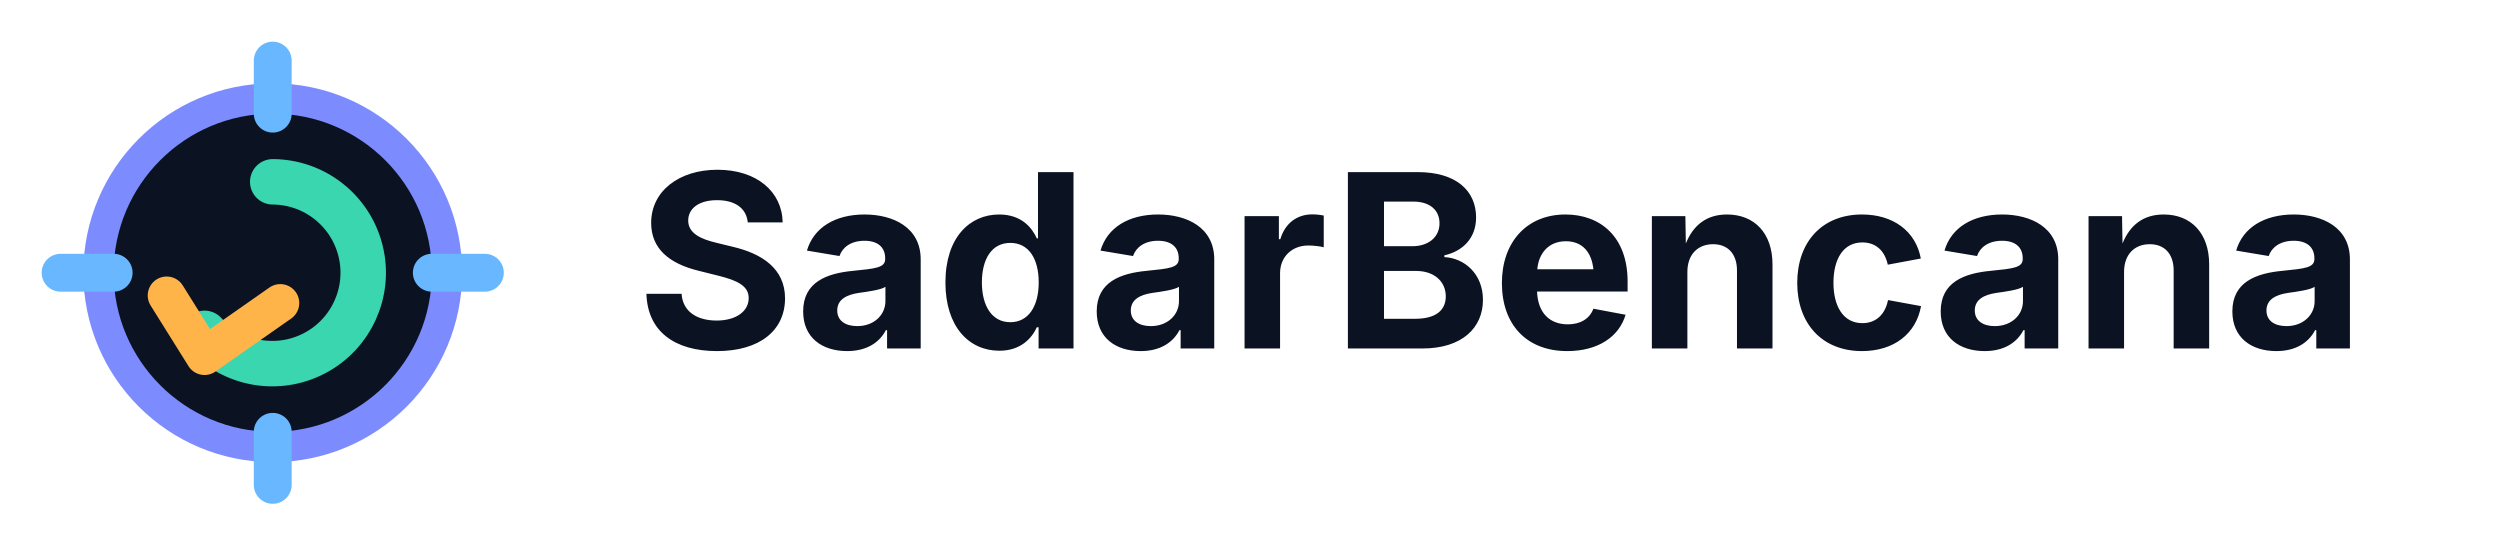
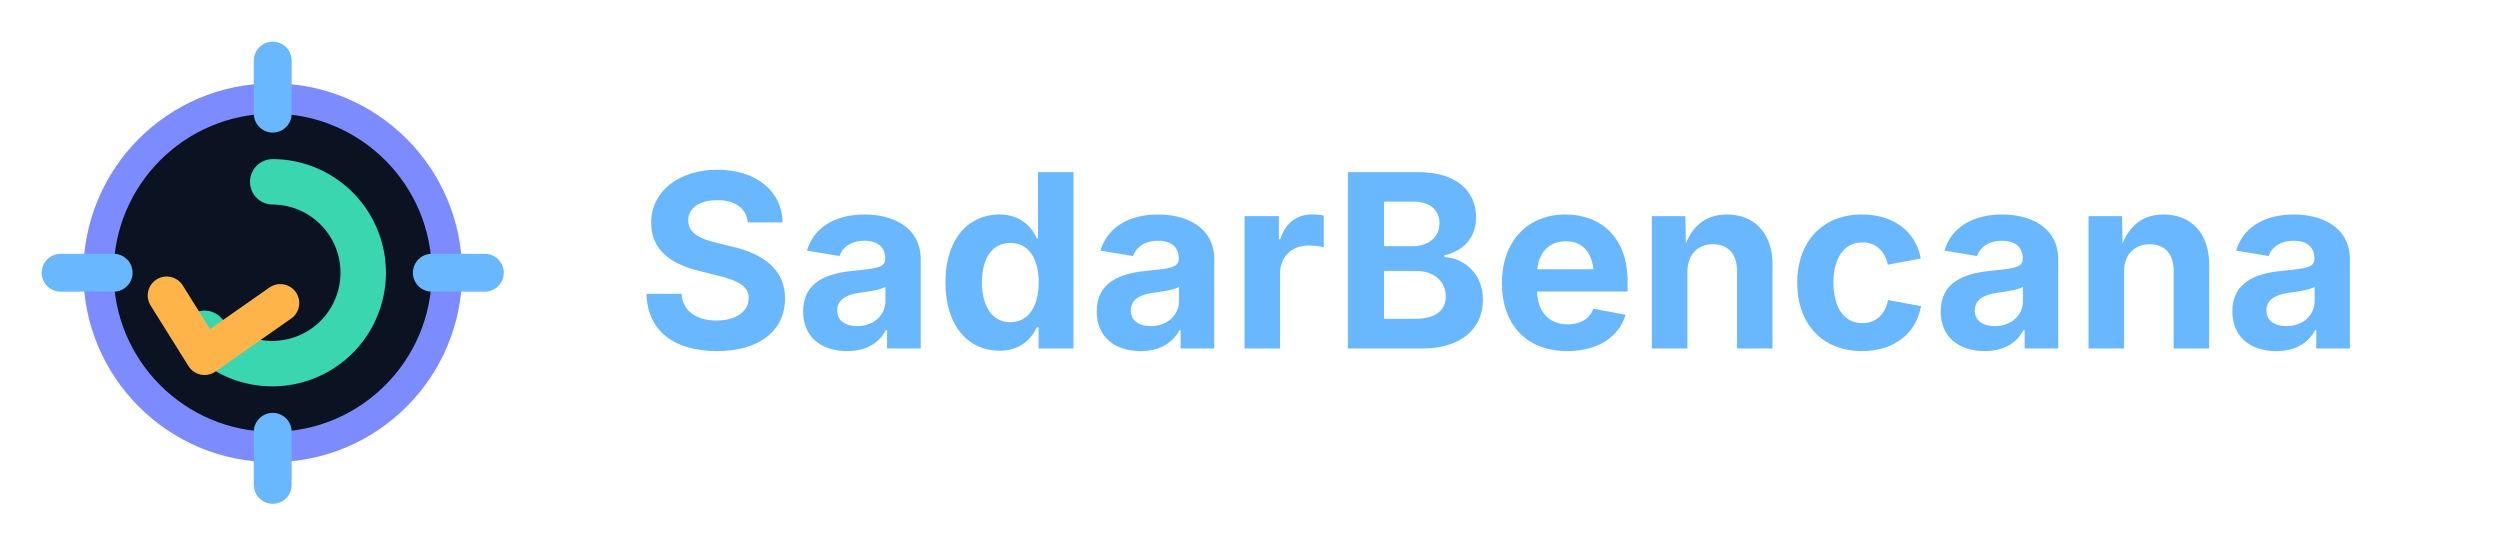
<svg xmlns="http://www.w3.org/2000/svg" viewBox="0 0 330 72" role="img" aria-labelledby="title">
  <symbol id="cincin-siaga" viewBox="0 0 64 64">
    <circle cx="32" cy="32" r="23" fill="#0B1222" stroke="#7C8CFF" stroke-width="4" />
    <path d="M32 4v7M32 53v7M4 32h7M53 32h7" fill="none" stroke="#69B7FF" stroke-width="5" stroke-linecap="round" />
    <path d="M32 20a12 12 0 1 1-9 20" fill="none" stroke="#39D6B0" stroke-width="6" stroke-linecap="round" />
    <path d="m18 35 5 8 10-7" fill="none" stroke="#FFB44A" stroke-width="5" stroke-linecap="round" stroke-linejoin="round" />
  </symbol>
  <use href="#cincin-siaga" x="4" y="4" width="64" height="64" />
-   <text x="84" y="46" fill="#0B1222" font-family="system-ui, -apple-system, BlinkMacSystemFont, 'Segoe UI', sans-serif" font-size="32" font-weight="700">SadarBencana</text>
+   <text x="84" y="46" fill="#69B7FF" font-family="system-ui, -apple-system, BlinkMacSystemFont, 'Segoe UI', sans-serif" font-size="32" font-weight="700">SadarBencana</text>
</svg>
